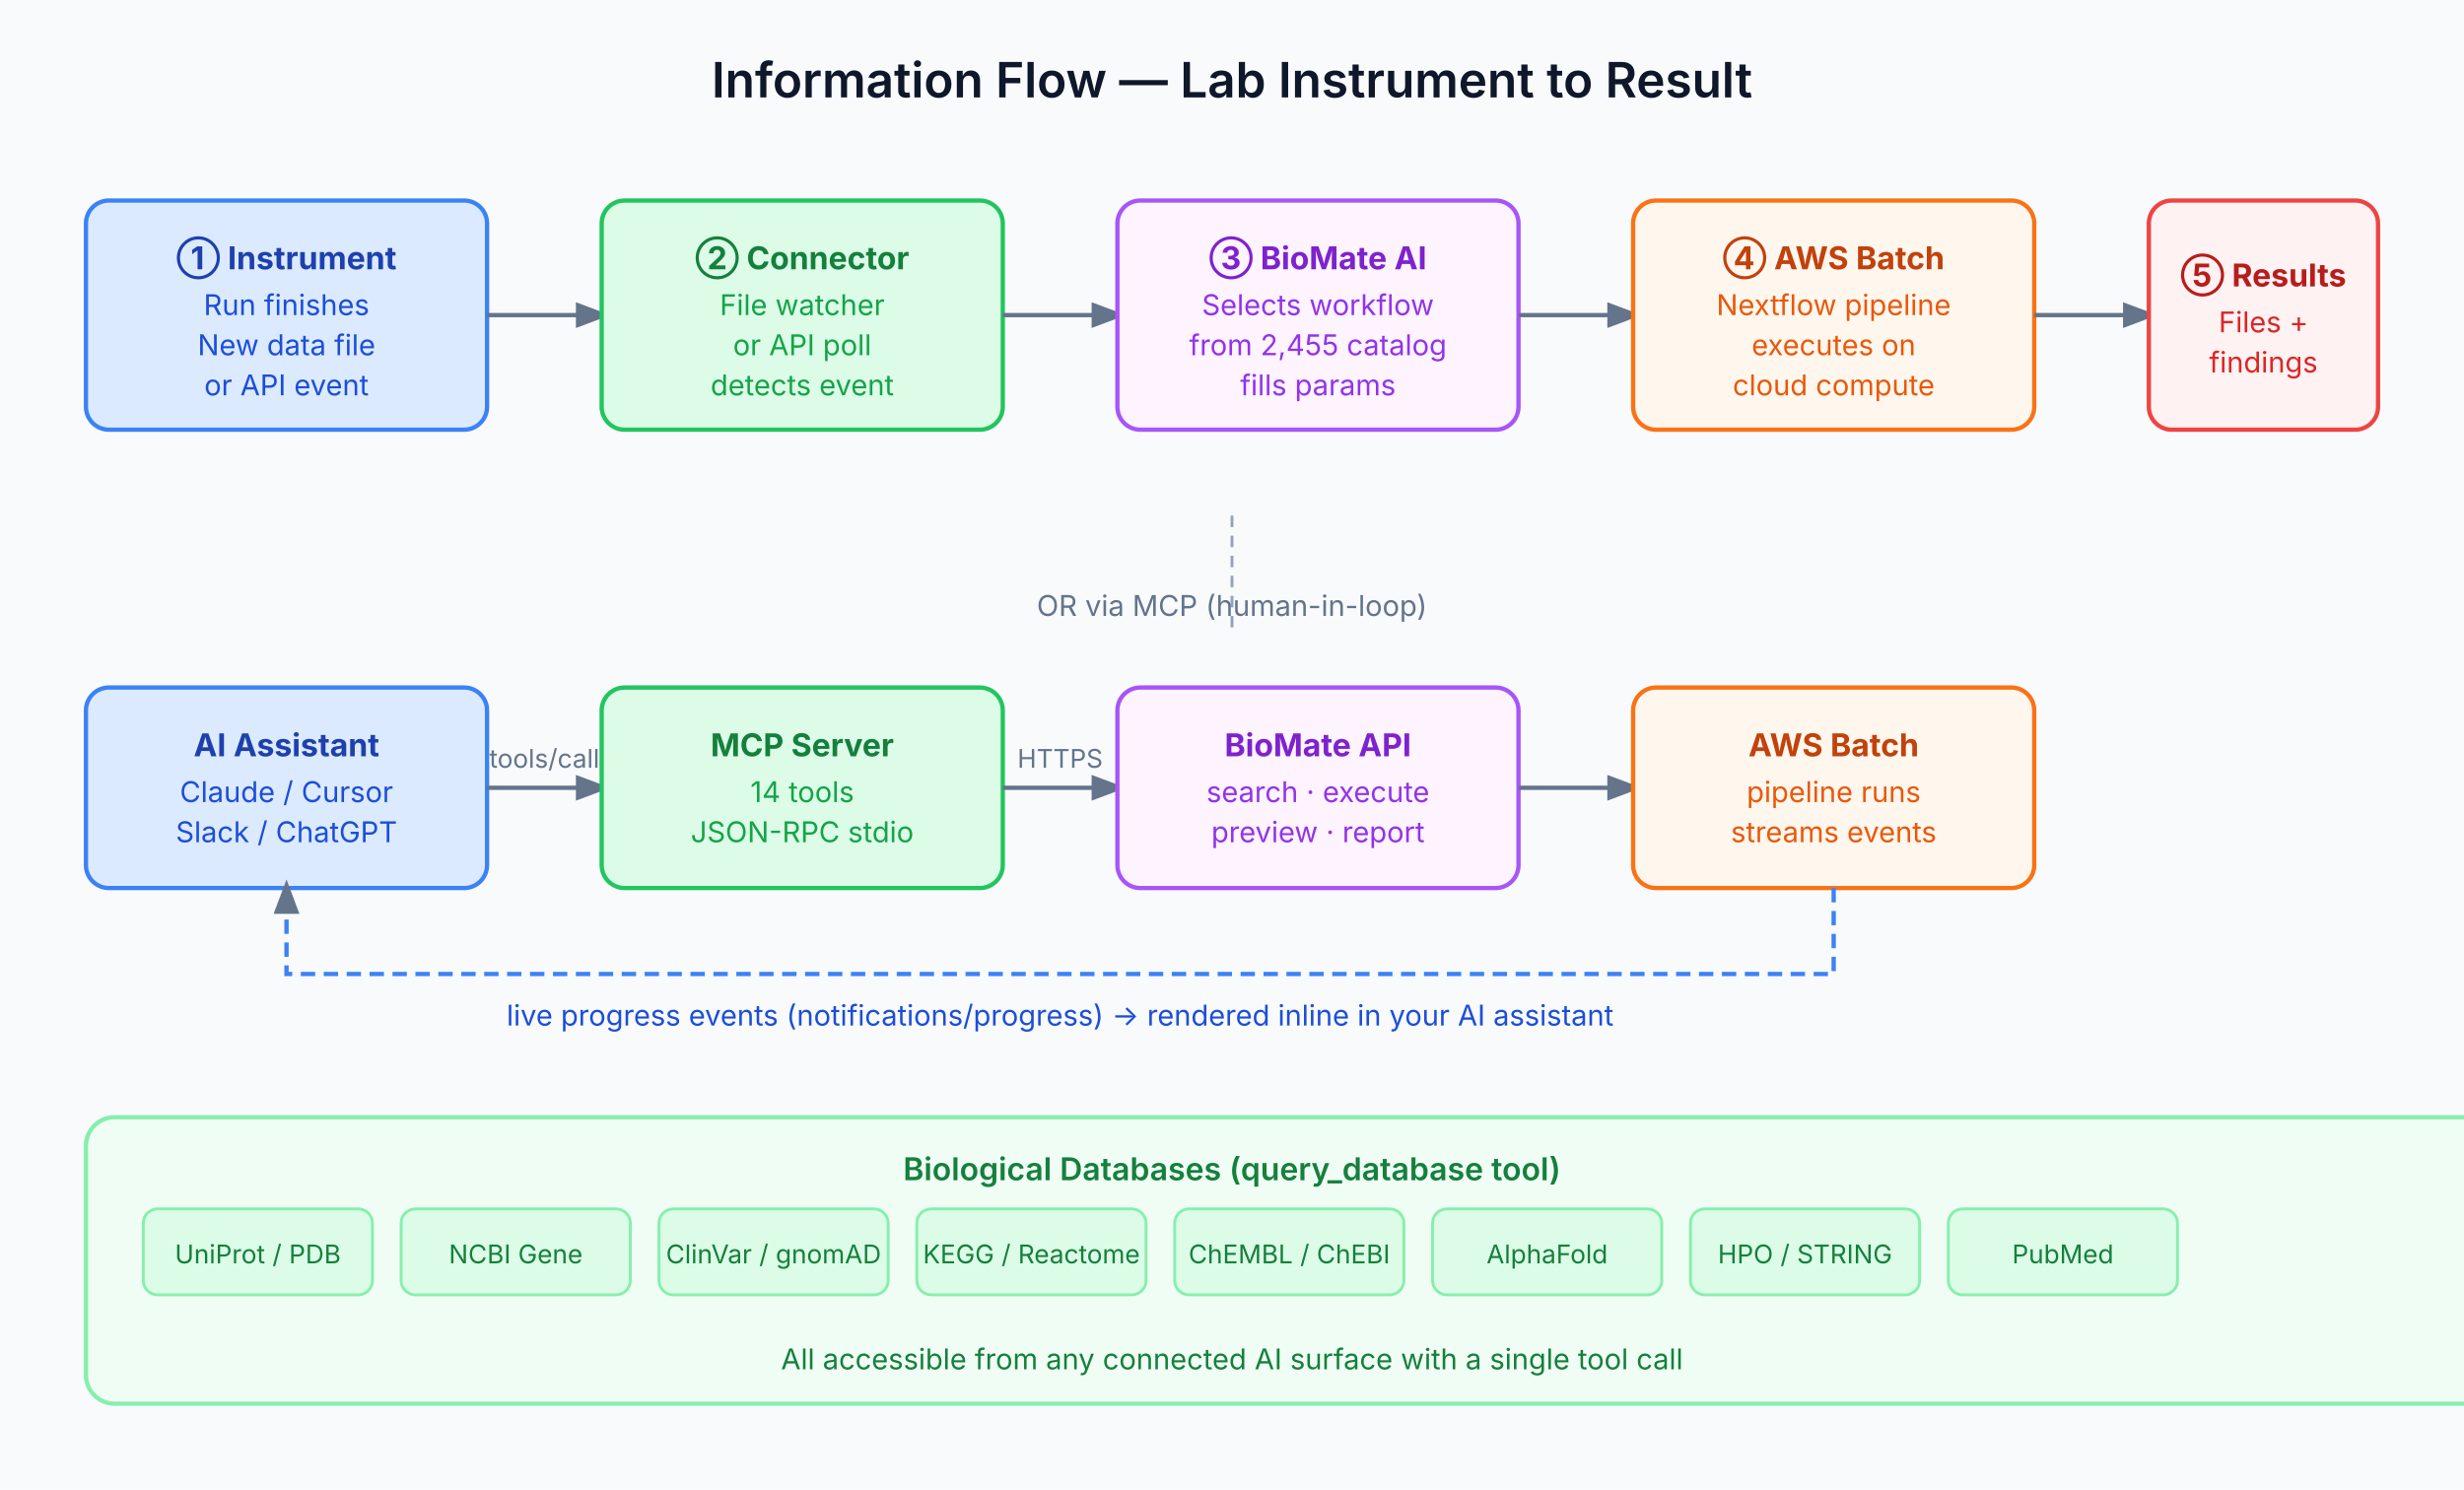
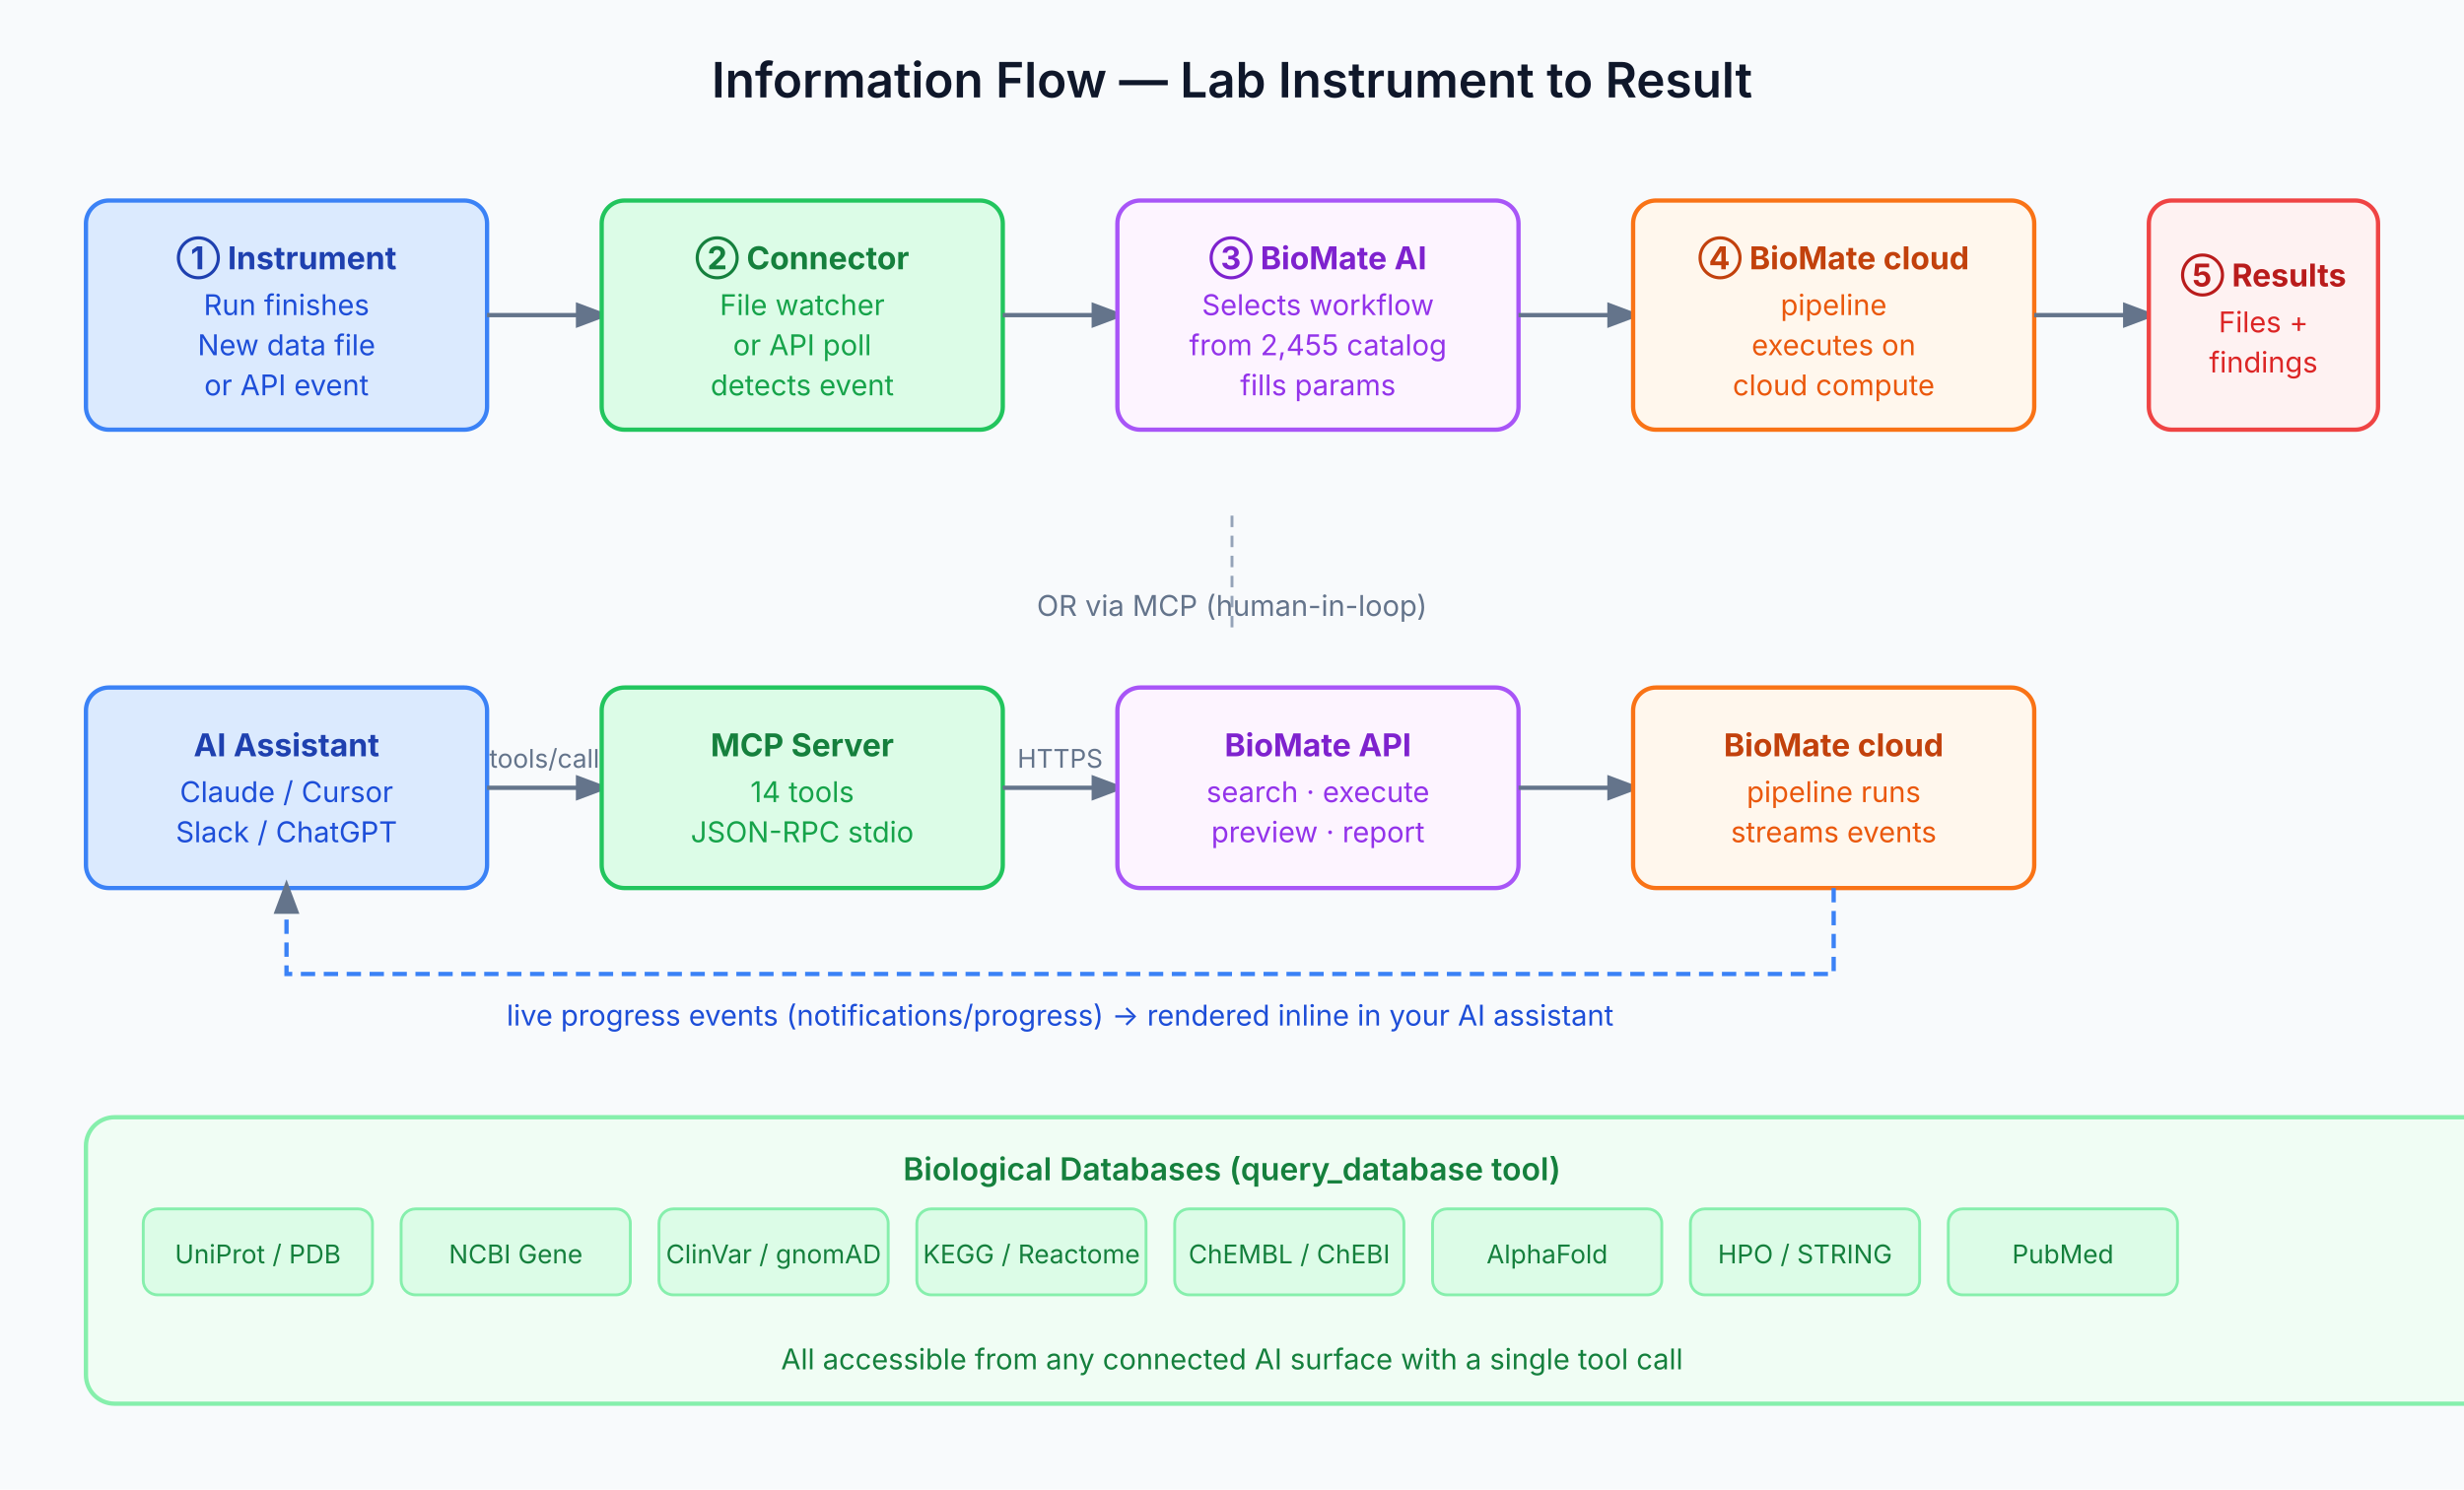
<svg xmlns="http://www.w3.org/2000/svg" viewBox="0 0 860 520" font-family="system-ui,-apple-system,sans-serif">
  <rect width="860" height="520" fill="#f8fafc" />
  <text x="430" y="34" text-anchor="middle" font-size="17" font-weight="600" fill="#0f172a">Information Flow — Lab Instrument to Result</text>
  <rect x="30" y="70" width="140" height="80" rx="8" fill="#dbeafe" stroke="#3b82f6" stroke-width="1.5" />
  <text x="100" y="94" text-anchor="middle" font-size="11" font-weight="700" fill="#1e40af">① Instrument</text>
  <text x="100" y="110" text-anchor="middle" font-size="10" fill="#1d4ed8">Run finishes</text>
  <text x="100" y="124" text-anchor="middle" font-size="10" fill="#1d4ed8">New data file</text>
  <text x="100" y="138" text-anchor="middle" font-size="10" fill="#1d4ed8">or API event</text>
  <line x1="170" y1="110" x2="210" y2="110" stroke="#64748b" stroke-width="1.5" marker-end="url(#a)" />
  <rect x="210" y="70" width="140" height="80" rx="8" fill="#dcfce7" stroke="#22c55e" stroke-width="1.5" />
  <text x="280" y="94" text-anchor="middle" font-size="11" font-weight="700" fill="#15803d">② Connector</text>
  <text x="280" y="110" text-anchor="middle" font-size="10" fill="#16a34a">File watcher</text>
  <text x="280" y="124" text-anchor="middle" font-size="10" fill="#16a34a">or API poll</text>
  <text x="280" y="138" text-anchor="middle" font-size="10" fill="#16a34a">detects event</text>
  <line x1="350" y1="110" x2="390" y2="110" stroke="#64748b" stroke-width="1.5" marker-end="url(#a)" />
  <rect x="390" y="70" width="140" height="80" rx="8" fill="#fdf4ff" stroke="#a855f7" stroke-width="1.5" />
  <text x="460" y="94" text-anchor="middle" font-size="11" font-weight="700" fill="#7e22ce">③ BioMate AI</text>
  <text x="460" y="110" text-anchor="middle" font-size="10" fill="#9333ea">Selects workflow</text>
  <text x="460" y="124" text-anchor="middle" font-size="10" fill="#9333ea">from 2,455 catalog</text>
  <text x="460" y="138" text-anchor="middle" font-size="10" fill="#9333ea">fills params</text>
  <line x1="530" y1="110" x2="570" y2="110" stroke="#64748b" stroke-width="1.5" marker-end="url(#a)" />
  <rect x="570" y="70" width="140" height="80" rx="8" fill="#fff7ed" stroke="#f97316" stroke-width="1.5" />
-   <text x="640" y="94" text-anchor="middle" font-size="11" font-weight="700" fill="#c2410c">④ AWS Batch</text>
-   <text x="640" y="110" text-anchor="middle" font-size="10" fill="#ea580c">Nextflow pipeline</text>
+   <text x="640" y="94" text-anchor="middle" font-size="11" font-weight="700" fill="#c2410c">④ BioMate cloud</text>
+   <text x="640" y="110" text-anchor="middle" font-size="10" fill="#ea580c">pipeline</text>
  <text x="640" y="124" text-anchor="middle" font-size="10" fill="#ea580c">executes on</text>
  <text x="640" y="138" text-anchor="middle" font-size="10" fill="#ea580c">cloud compute</text>
  <line x1="710" y1="110" x2="750" y2="110" stroke="#64748b" stroke-width="1.5" marker-end="url(#a)" />
  <rect x="750" y="70" width="80" height="80" rx="8" fill="#fef2f2" stroke="#ef4444" stroke-width="1.5" />
  <text x="790" y="100" text-anchor="middle" font-size="11" font-weight="700" fill="#b91c1c">⑤ Results</text>
  <text x="790" y="116" text-anchor="middle" font-size="10" fill="#dc2626">Files +</text>
  <text x="790" y="130" text-anchor="middle" font-size="10" fill="#dc2626">findings</text>
  <line x1="430" y1="180" x2="430" y2="220" stroke="#94a3b8" stroke-width="1" stroke-dasharray="4,3" />
  <text x="430" y="215" text-anchor="middle" font-size="10" fill="#64748b">OR via MCP (human-in-loop)</text>
  <rect x="30" y="240" width="140" height="70" rx="8" fill="#dbeafe" stroke="#3b82f6" stroke-width="1.5" />
  <text x="100" y="264" text-anchor="middle" font-size="11" font-weight="700" fill="#1e40af">AI Assistant</text>
  <text x="100" y="280" text-anchor="middle" font-size="10" fill="#1d4ed8">Claude / Cursor</text>
  <text x="100" y="294" text-anchor="middle" font-size="10" fill="#1d4ed8">Slack / ChatGPT</text>
  <line x1="170" y1="275" x2="210" y2="275" stroke="#64748b" stroke-width="1.5" marker-end="url(#a)" />
  <text x="190" y="268" text-anchor="middle" font-size="9" fill="#64748b">tools/call</text>
  <rect x="210" y="240" width="140" height="70" rx="8" fill="#dcfce7" stroke="#22c55e" stroke-width="1.5" />
  <text x="280" y="264" text-anchor="middle" font-size="11" font-weight="700" fill="#15803d">MCP Server</text>
  <text x="280" y="280" text-anchor="middle" font-size="10" fill="#16a34a">14 tools</text>
  <text x="280" y="294" text-anchor="middle" font-size="10" fill="#16a34a">JSON-RPC stdio</text>
  <line x1="350" y1="275" x2="390" y2="275" stroke="#64748b" stroke-width="1.5" marker-end="url(#a)" />
  <text x="370" y="268" text-anchor="middle" font-size="9" fill="#64748b">HTTPS</text>
  <rect x="390" y="240" width="140" height="70" rx="8" fill="#fdf4ff" stroke="#a855f7" stroke-width="1.5" />
  <text x="460" y="264" text-anchor="middle" font-size="11" font-weight="700" fill="#7e22ce">BioMate API</text>
  <text x="460" y="280" text-anchor="middle" font-size="10" fill="#9333ea">search · execute</text>
  <text x="460" y="294" text-anchor="middle" font-size="10" fill="#9333ea">preview · report</text>
  <line x1="530" y1="275" x2="570" y2="275" stroke="#64748b" stroke-width="1.5" marker-end="url(#a)" />
  <rect x="570" y="240" width="140" height="70" rx="8" fill="#fff7ed" stroke="#f97316" stroke-width="1.5" />
-   <text x="640" y="264" text-anchor="middle" font-size="11" font-weight="700" fill="#c2410c">AWS Batch</text>
+   <text x="640" y="264" text-anchor="middle" font-size="11" font-weight="700" fill="#c2410c">BioMate cloud</text>
  <text x="640" y="280" text-anchor="middle" font-size="10" fill="#ea580c">pipeline runs</text>
  <text x="640" y="294" text-anchor="middle" font-size="10" fill="#ea580c">streams events</text>
  <path d="M 640 310 L 640 340 L 100 340 L 100 310" stroke="#3b82f6" stroke-width="1.5" fill="none" stroke-dasharray="5,3" marker-end="url(#a)" />
  <text x="370" y="358" text-anchor="middle" font-size="10" fill="#1d4ed8">live progress events (notifications/progress) → rendered inline in your AI assistant</text>
  <rect x="30" y="390" width="840" height="100" rx="10" fill="#f0fdf4" stroke="#86efac" stroke-width="1.5" />
  <text x="430" y="412" text-anchor="middle" font-size="11" font-weight="600" fill="#15803d">Biological Databases  (query_database tool)</text>
  <rect x="50" y="422" width="80" height="30" rx="5" fill="#dcfce7" stroke="#86efac" />
  <text x="90" y="441" text-anchor="middle" font-size="9" fill="#15803d">UniProt / PDB</text>
  <rect x="140" y="422" width="80" height="30" rx="5" fill="#dcfce7" stroke="#86efac" />
  <text x="180" y="441" text-anchor="middle" font-size="9" fill="#15803d">NCBI Gene</text>
  <rect x="230" y="422" width="80" height="30" rx="5" fill="#dcfce7" stroke="#86efac" />
  <text x="270" y="441" text-anchor="middle" font-size="9" fill="#15803d">ClinVar / gnomAD</text>
  <rect x="320" y="422" width="80" height="30" rx="5" fill="#dcfce7" stroke="#86efac" />
  <text x="360" y="441" text-anchor="middle" font-size="9" fill="#15803d">KEGG / Reactome</text>
  <rect x="410" y="422" width="80" height="30" rx="5" fill="#dcfce7" stroke="#86efac" />
  <text x="450" y="441" text-anchor="middle" font-size="9" fill="#15803d">ChEMBL / ChEBI</text>
  <rect x="500" y="422" width="80" height="30" rx="5" fill="#dcfce7" stroke="#86efac" />
  <text x="540" y="441" text-anchor="middle" font-size="9" fill="#15803d">AlphaFold</text>
  <rect x="590" y="422" width="80" height="30" rx="5" fill="#dcfce7" stroke="#86efac" />
  <text x="630" y="441" text-anchor="middle" font-size="9" fill="#15803d">HPO / STRING</text>
  <rect x="680" y="422" width="80" height="30" rx="5" fill="#dcfce7" stroke="#86efac" />
  <text x="720" y="441" text-anchor="middle" font-size="9" fill="#15803d">PubMed</text>
  <text x="430" y="478" text-anchor="middle" font-size="10" fill="#15803d">All accessible from any connected AI surface with a single tool call</text>
  <defs>
    <marker id="a" markerWidth="8" markerHeight="8" refX="6" refY="3" orient="auto">
      <path d="M0,0 L0,6 L8,3 z" fill="#64748b" />
    </marker>
  </defs>
</svg>
